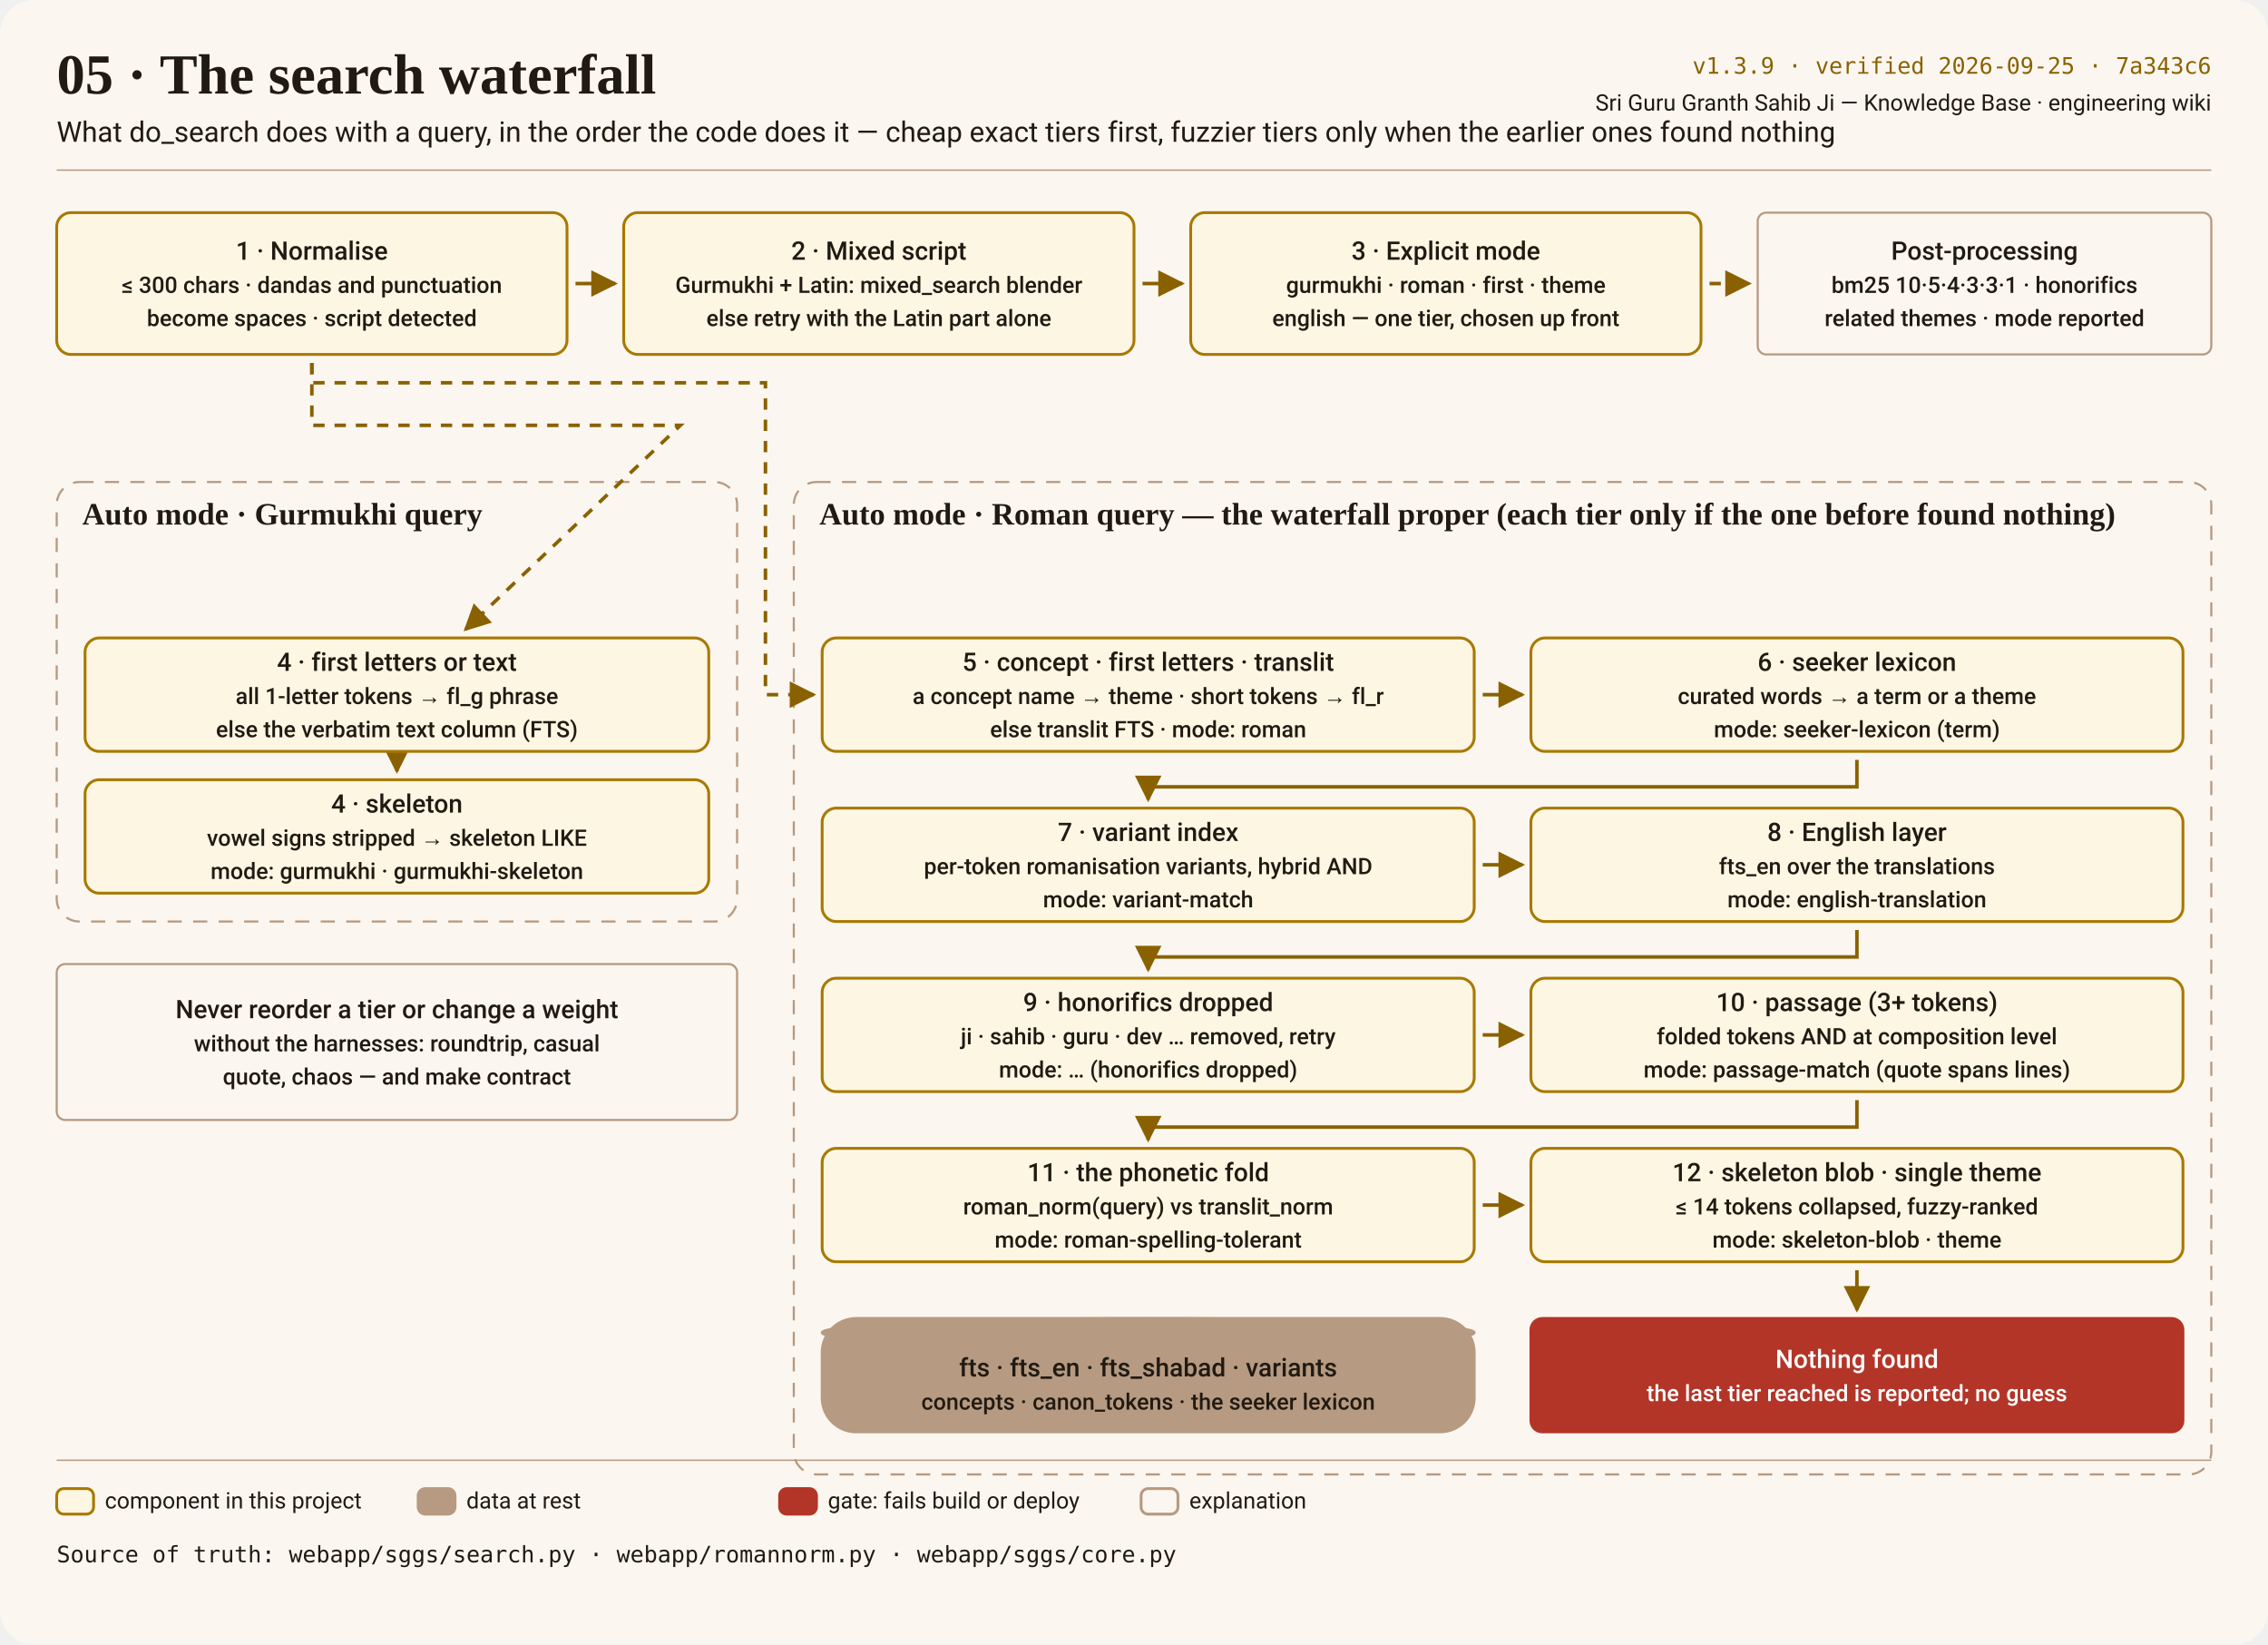
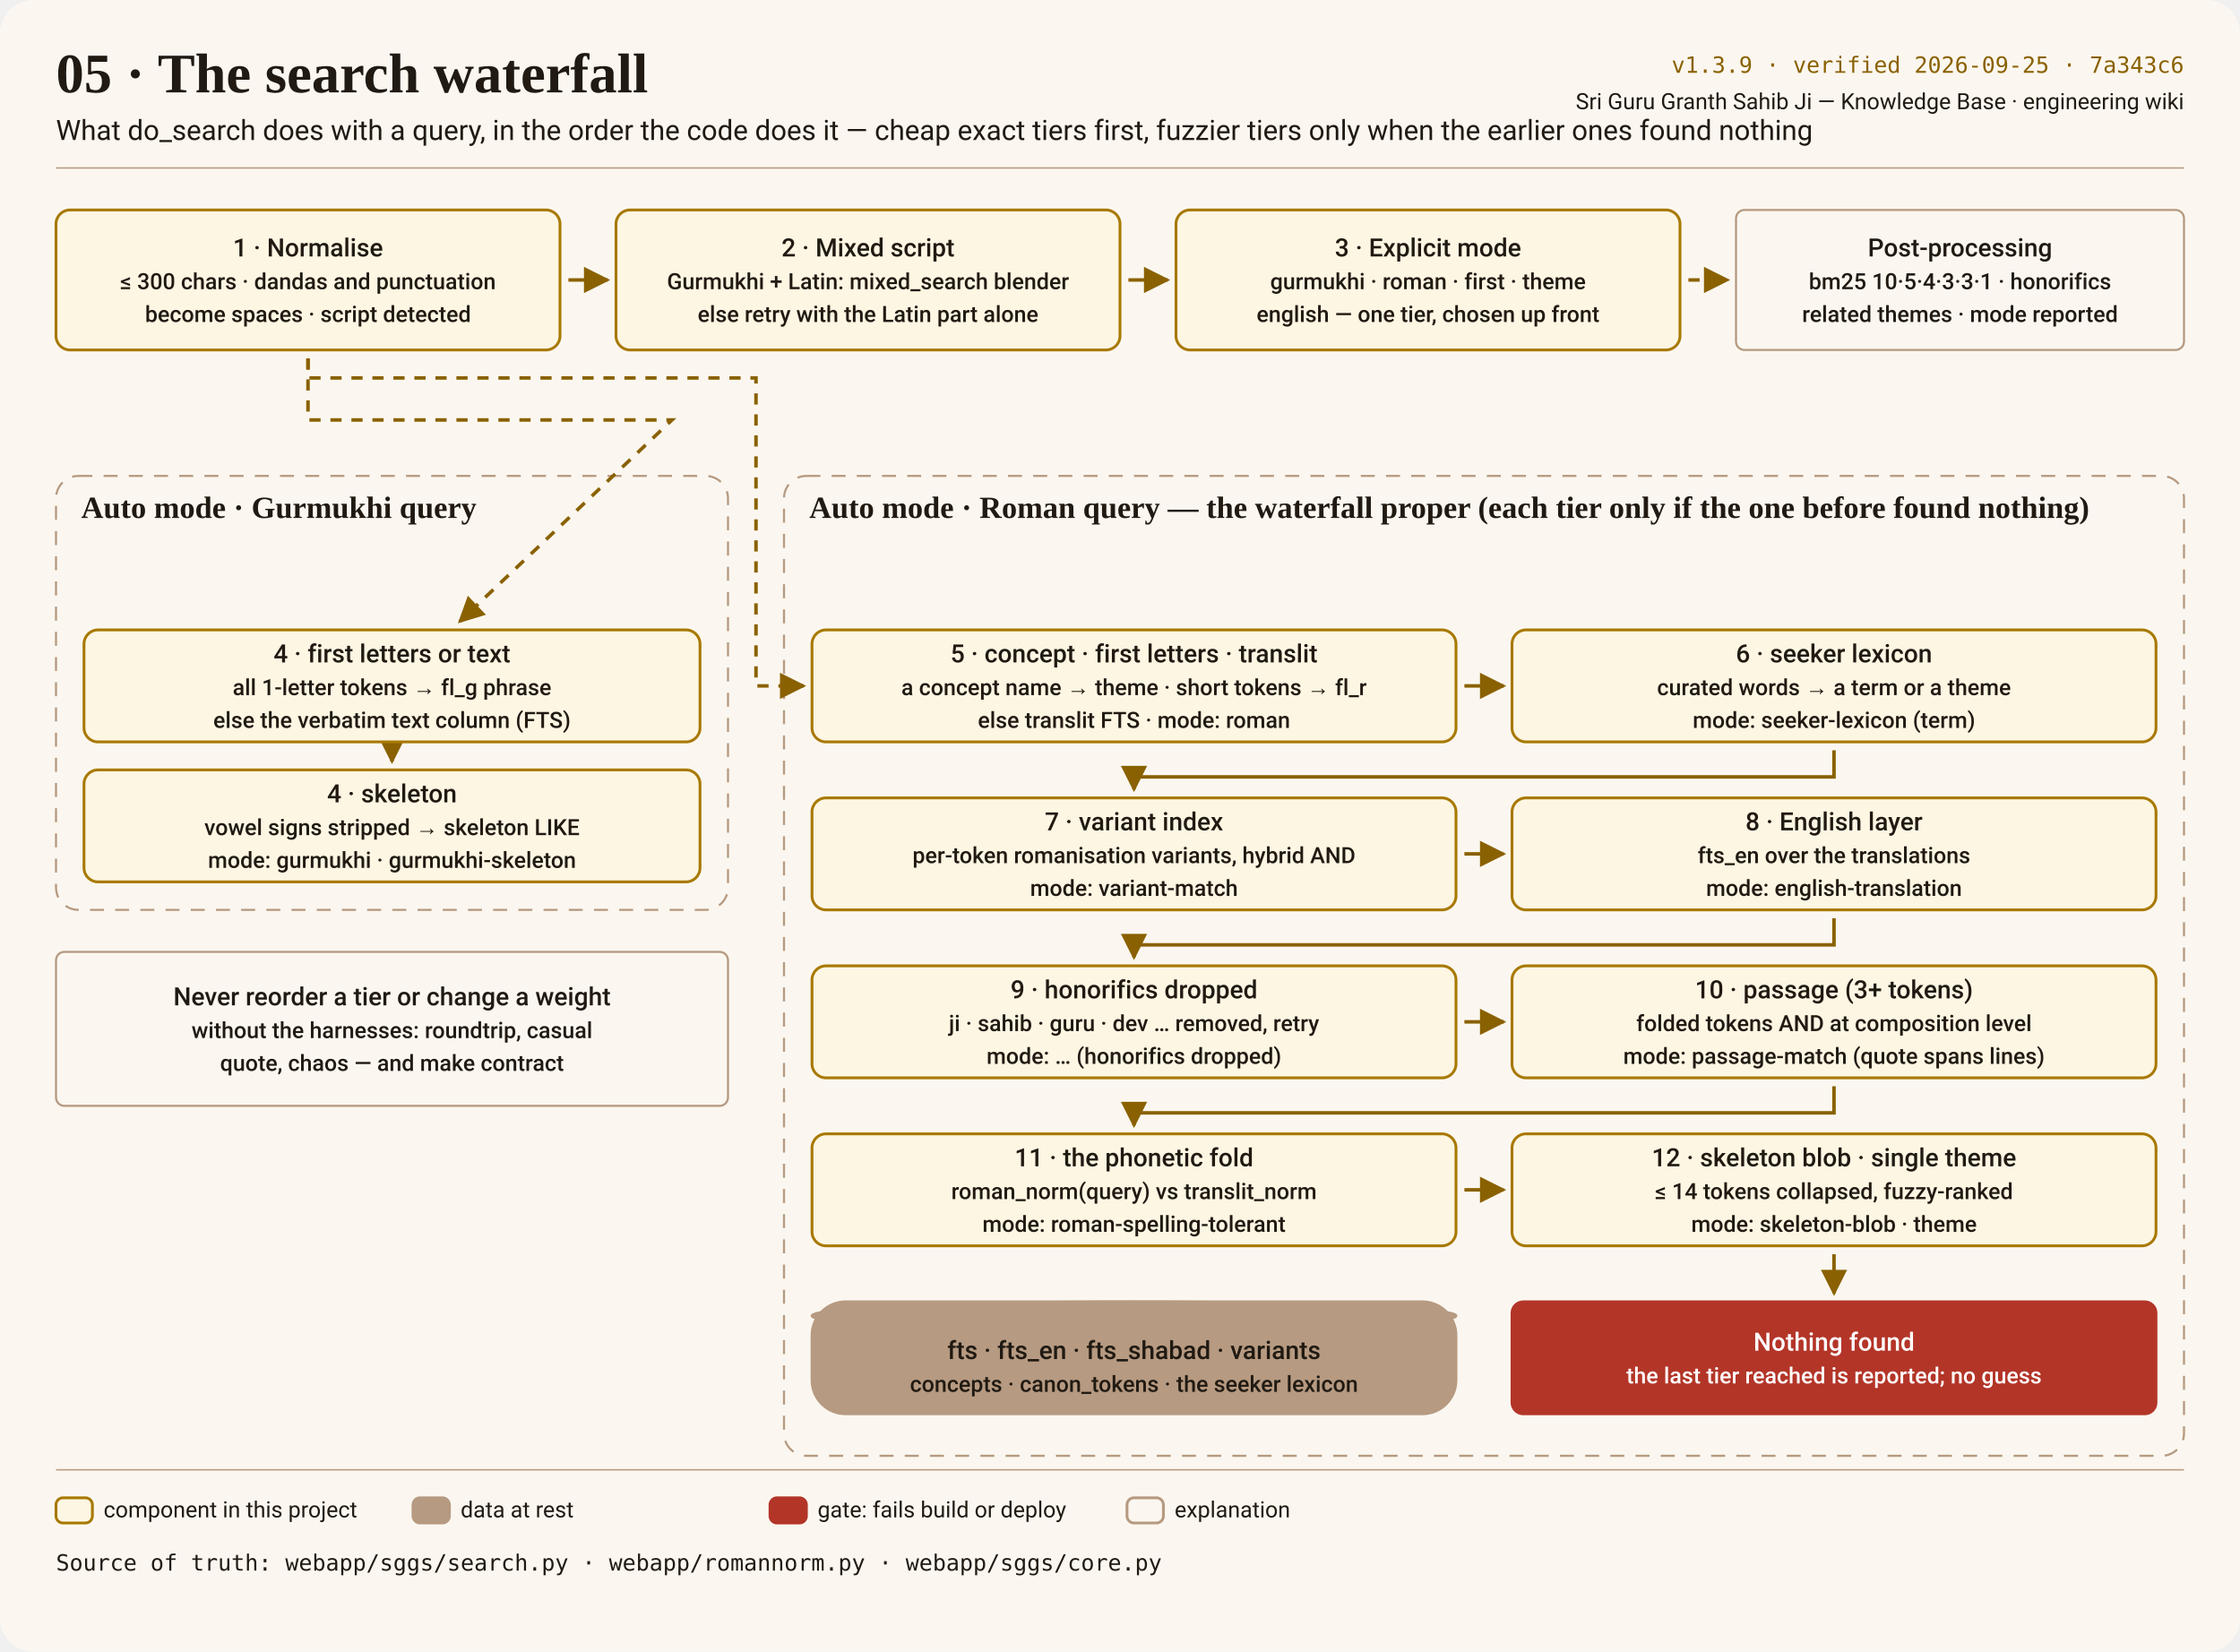
- <svg xmlns="http://www.w3.org/2000/svg" viewBox="0 0 1600 1160" width="100%" role="img" aria-labelledby="pk-title-search-waterfall pk-desc-search-waterfall" class="poster-svg" data-poster="search-waterfall">
+ <svg xmlns="http://www.w3.org/2000/svg" viewBox="0 0 1600 1180" width="100%" role="img" aria-labelledby="pk-title-search-waterfall pk-desc-search-waterfall" class="poster-svg" data-poster="search-waterfall">
  <defs>
    <marker id="pk-arrow" viewBox="0 0 12 12" refX="10" refY="6" markerWidth="9" markerHeight="9" orient="auto-start-reverse">
      <path d="M1 1 L11 6 L1 11 z" fill="var(--poster-accent-text, #8A6100)" />
    </marker>
  </defs>
  <style>
  .poster-svg { font-family: ui-sans-serif, system-ui, -apple-system, "Segoe UI", Roboto, Arial, sans-serif; }
  .pk-step.is-dim { opacity: 0.22; transition: opacity 240ms ease; }
  .pk-step.is-active rect, .pk-step.is-active ellipse { filter: drop-shadow(0 0 6px var(--poster-accent-fill, #FFBC0D)); }
  @media (prefers-reduced-motion: reduce) { .pk-step.is-dim { transition: none; } }
</style>
-   <rect x="0" y="0" width="1600" height="1160" rx="24" fill="var(--poster-paper, #FBF7F0)" />
+   <rect x="0" y="0" width="1600" height="1180" rx="24" fill="var(--poster-paper, #FBF7F0)" />
  <text x="40" y="66" font-family="&quot;Source Serif 4&quot;, Georgia, &quot;Times New Roman&quot;, serif" font-size="40" font-weight="600" fill="var(--poster-ink, #201A12)">05 · The search waterfall</text>
  <text x="40" y="100" font-family="ui-sans-serif, system-ui, -apple-system, &quot;Segoe UI&quot;, Roboto, Arial, sans-serif" font-size="20" fill="var(--poster-ink, #201A12)">What do_search does with a query, in the order the code does it — cheap exact tiers first, fuzzier tiers only when the earlier ones found nothing</text>
  <text x="1560" y="52" text-anchor="end" font-family="ui-monospace, &quot;SF Mono&quot;, Menlo, Consolas, monospace" font-size="16" fill="var(--poster-accent-text, #8A6100)">v1.3.9 · verified 2026-09-25 · 7a343c6</text>
  <text x="1560" y="78" text-anchor="end" font-family="ui-sans-serif, system-ui, -apple-system, &quot;Segoe UI&quot;, Roboto, Arial, sans-serif" font-size="16" fill="var(--poster-ink, #201A12)">Sri Guru Granth Sahib Ji — Knowledge Base · engineering wiki</text>
  <line x1="40" y1="120" x2="1560" y2="120" stroke="var(--poster-kraft, #B69A81)" stroke-width="1" />
  <g class="pk-group">
    <rect x="40" y="340" width="480" height="310" rx="16" fill="var(--poster-paper, #FBF7F0)" stroke="var(--poster-kraft, #B69A81)" stroke-width="1.5" stroke-dasharray="10 8" />
    <text x="58" y="370" font-family="&quot;Source Serif 4&quot;, Georgia, &quot;Times New Roman&quot;, serif" font-size="22" font-weight="600" fill="var(--poster-ink, #201A12)">Auto mode · Gurmukhi query</text>
  </g>
  <g class="pk-group">
    <rect x="560" y="340" width="1000" height="700" rx="16" fill="var(--poster-paper, #FBF7F0)" stroke="var(--poster-kraft, #B69A81)" stroke-width="1.5" stroke-dasharray="10 8" />
    <text x="578" y="370" font-family="&quot;Source Serif 4&quot;, Georgia, &quot;Times New Roman&quot;, serif" font-size="22" font-weight="600" fill="var(--poster-ink, #201A12)">Auto mode · Roman query — the waterfall proper (each tier only if the one before found nothing)</text>
  </g>
  <g id="step-01" data-step="step-01" class="pk-step">
    <rect x="40" y="150" width="360" height="100" rx="10" fill="var(--poster-paper-warm, #FDF6E3)" stroke="var(--poster-accent, #A87900)" stroke-width="2" />
    <text x="220" y="183.2" text-anchor="middle" font-family="ui-sans-serif, system-ui, -apple-system, &quot;Segoe UI&quot;, Roboto, Arial, sans-serif" font-size="18" font-weight="500" fill="var(--poster-ink, #201A12)">1 · Normalise</text>
    <text x="220" y="206.6" text-anchor="middle" font-family="ui-sans-serif, system-ui, -apple-system, &quot;Segoe UI&quot;, Roboto, Arial, sans-serif" font-size="16" font-weight="500" fill="var(--poster-ink, #201A12)">≤ 300 chars · dandas and punctuation</text>
    <text x="220" y="230.0" text-anchor="middle" font-family="ui-sans-serif, system-ui, -apple-system, &quot;Segoe UI&quot;, Roboto, Arial, sans-serif" font-size="16" font-weight="500" fill="var(--poster-ink, #201A12)">become spaces · script detected</text>
  </g>
  <g id="step-02" data-step="step-02" class="pk-step">
    <path d="M406.0 200.0 L434.0 200.0" fill="none" stroke="var(--poster-accent-text, #8A6100)" stroke-width="2.5" marker-end="url(#pk-arrow)" />
    <rect x="440" y="150" width="360" height="100" rx="10" fill="var(--poster-paper-warm, #FDF6E3)" stroke="var(--poster-accent, #A87900)" stroke-width="2" />
    <text x="620" y="183.2" text-anchor="middle" font-family="ui-sans-serif, system-ui, -apple-system, &quot;Segoe UI&quot;, Roboto, Arial, sans-serif" font-size="18" font-weight="500" fill="var(--poster-ink, #201A12)">2 · Mixed script</text>
    <text x="620" y="206.6" text-anchor="middle" font-family="ui-sans-serif, system-ui, -apple-system, &quot;Segoe UI&quot;, Roboto, Arial, sans-serif" font-size="16" font-weight="500" fill="var(--poster-ink, #201A12)">Gurmukhi + Latin: mixed_search blender</text>
    <text x="620" y="230.0" text-anchor="middle" font-family="ui-sans-serif, system-ui, -apple-system, &quot;Segoe UI&quot;, Roboto, Arial, sans-serif" font-size="16" font-weight="500" fill="var(--poster-ink, #201A12)">else retry with the Latin part alone</text>
  </g>
  <g id="step-03" data-step="step-03" class="pk-step">
    <path d="M806.0 200.0 L834.0 200.0" fill="none" stroke="var(--poster-accent-text, #8A6100)" stroke-width="2.5" marker-end="url(#pk-arrow)" />
    <rect x="840" y="150" width="360" height="100" rx="10" fill="var(--poster-paper-warm, #FDF6E3)" stroke="var(--poster-accent, #A87900)" stroke-width="2" />
    <text x="1020" y="183.2" text-anchor="middle" font-family="ui-sans-serif, system-ui, -apple-system, &quot;Segoe UI&quot;, Roboto, Arial, sans-serif" font-size="18" font-weight="500" fill="var(--poster-ink, #201A12)">3 · Explicit mode</text>
    <text x="1020" y="206.6" text-anchor="middle" font-family="ui-sans-serif, system-ui, -apple-system, &quot;Segoe UI&quot;, Roboto, Arial, sans-serif" font-size="16" font-weight="500" fill="var(--poster-ink, #201A12)">gurmukhi · roman · first · theme</text>
    <text x="1020" y="230.0" text-anchor="middle" font-family="ui-sans-serif, system-ui, -apple-system, &quot;Segoe UI&quot;, Roboto, Arial, sans-serif" font-size="16" font-weight="500" fill="var(--poster-ink, #201A12)">english — one tier, chosen up front</text>
  </g>
  <g id="step-04" data-step="step-04" class="pk-step">
    <path d="M220.0 256.0 L220.0 300.0 L480.0 300.0 L328.4 444.0" fill="none" stroke="var(--poster-accent-text, #8A6100)" stroke-width="2.5" stroke-dasharray="8 7" marker-end="url(#pk-arrow)" />
    <path d="M280.0 536.0 L280.0 544.0" fill="none" stroke="var(--poster-accent-text, #8A6100)" stroke-width="2.5" marker-end="url(#pk-arrow)" />
    <rect x="60" y="450" width="440" height="80" rx="10" fill="var(--poster-paper-warm, #FDF6E3)" stroke="var(--poster-accent, #A87900)" stroke-width="2" />
    <text x="280" y="473.2" text-anchor="middle" font-family="ui-sans-serif, system-ui, -apple-system, &quot;Segoe UI&quot;, Roboto, Arial, sans-serif" font-size="18" font-weight="500" fill="var(--poster-ink, #201A12)">4 · first letters or text</text>
    <text x="280" y="496.6" text-anchor="middle" font-family="ui-sans-serif, system-ui, -apple-system, &quot;Segoe UI&quot;, Roboto, Arial, sans-serif" font-size="16" font-weight="500" fill="var(--poster-ink, #201A12)">all 1-letter tokens → fl_g phrase</text>
    <text x="280" y="520.0" text-anchor="middle" font-family="ui-sans-serif, system-ui, -apple-system, &quot;Segoe UI&quot;, Roboto, Arial, sans-serif" font-size="16" font-weight="500" fill="var(--poster-ink, #201A12)">else the verbatim text column (FTS)</text>
    <rect x="60" y="550" width="440" height="80" rx="10" fill="var(--poster-paper-warm, #FDF6E3)" stroke="var(--poster-accent, #A87900)" stroke-width="2" />
    <text x="280" y="573.2" text-anchor="middle" font-family="ui-sans-serif, system-ui, -apple-system, &quot;Segoe UI&quot;, Roboto, Arial, sans-serif" font-size="18" font-weight="500" fill="var(--poster-ink, #201A12)">4 · skeleton</text>
    <text x="280" y="596.6" text-anchor="middle" font-family="ui-sans-serif, system-ui, -apple-system, &quot;Segoe UI&quot;, Roboto, Arial, sans-serif" font-size="16" font-weight="500" fill="var(--poster-ink, #201A12)">vowel signs stripped → skeleton LIKE</text>
    <text x="280" y="620.0" text-anchor="middle" font-family="ui-sans-serif, system-ui, -apple-system, &quot;Segoe UI&quot;, Roboto, Arial, sans-serif" font-size="16" font-weight="500" fill="var(--poster-ink, #201A12)">mode: gurmukhi · gurmukhi-skeleton</text>
  </g>
  <g id="step-05" data-step="step-05" class="pk-step">
    <path d="M220.0 256.0 L220.0 270.0 L540.0 270.0 L540.0 490.0 L574.0 490.0" fill="none" stroke="var(--poster-accent-text, #8A6100)" stroke-width="2.5" stroke-dasharray="8 7" marker-end="url(#pk-arrow)" />
    <rect x="580" y="450" width="460" height="80" rx="10" fill="var(--poster-paper-warm, #FDF6E3)" stroke="var(--poster-accent, #A87900)" stroke-width="2" />
    <text x="810" y="473.2" text-anchor="middle" font-family="ui-sans-serif, system-ui, -apple-system, &quot;Segoe UI&quot;, Roboto, Arial, sans-serif" font-size="18" font-weight="500" fill="var(--poster-ink, #201A12)">5 · concept · first letters · translit</text>
    <text x="810" y="496.6" text-anchor="middle" font-family="ui-sans-serif, system-ui, -apple-system, &quot;Segoe UI&quot;, Roboto, Arial, sans-serif" font-size="16" font-weight="500" fill="var(--poster-ink, #201A12)">a concept name → theme · short tokens → fl_r</text>
    <text x="810" y="520.0" text-anchor="middle" font-family="ui-sans-serif, system-ui, -apple-system, &quot;Segoe UI&quot;, Roboto, Arial, sans-serif" font-size="16" font-weight="500" fill="var(--poster-ink, #201A12)">else translit FTS · mode: roman</text>
    <rect x="580" y="930" width="460" height="80" rx="24" fill="var(--poster-kraft, #B69A81)" stroke="var(--poster-kraft, #B69A81)" stroke-width="2" />
    <ellipse cx="810" cy="940" rx="230" ry="10" fill="var(--poster-kraft, #B69A81)" stroke="var(--poster-kraft, #B69A81)" stroke-width="2" />
    <text x="810" y="970.9" text-anchor="middle" font-family="ui-sans-serif, system-ui, -apple-system, &quot;Segoe UI&quot;, Roboto, Arial, sans-serif" font-size="18" font-weight="500" fill="#201A12">fts · fts_en · fts_shabad · variants</text>
    <text x="810" y="994.3" text-anchor="middle" font-family="ui-sans-serif, system-ui, -apple-system, &quot;Segoe UI&quot;, Roboto, Arial, sans-serif" font-size="16" font-weight="500" fill="#201A12">concepts · canon_tokens · the seeker lexicon</text>
  </g>
  <g id="step-06" data-step="step-06" class="pk-step">
    <path d="M1046.0 490.0 L1074.0 490.0" fill="none" stroke="var(--poster-accent-text, #8A6100)" stroke-width="2.5" marker-end="url(#pk-arrow)" />
    <rect x="1080" y="450" width="460" height="80" rx="10" fill="var(--poster-paper-warm, #FDF6E3)" stroke="var(--poster-accent, #A87900)" stroke-width="2" />
    <text x="1310" y="473.2" text-anchor="middle" font-family="ui-sans-serif, system-ui, -apple-system, &quot;Segoe UI&quot;, Roboto, Arial, sans-serif" font-size="18" font-weight="500" fill="var(--poster-ink, #201A12)">6 · seeker lexicon</text>
    <text x="1310" y="496.6" text-anchor="middle" font-family="ui-sans-serif, system-ui, -apple-system, &quot;Segoe UI&quot;, Roboto, Arial, sans-serif" font-size="16" font-weight="500" fill="var(--poster-ink, #201A12)">curated words → a term or a theme</text>
    <text x="1310" y="520.0" text-anchor="middle" font-family="ui-sans-serif, system-ui, -apple-system, &quot;Segoe UI&quot;, Roboto, Arial, sans-serif" font-size="16" font-weight="500" fill="var(--poster-ink, #201A12)">mode: seeker-lexicon (term)</text>
  </g>
  <g id="step-07" data-step="step-07" class="pk-step">
    <path d="M1310.0 536.0 L1310.0 555.0 L810.0 555.0 L810.0 564.0" fill="none" stroke="var(--poster-accent-text, #8A6100)" stroke-width="2.5" marker-end="url(#pk-arrow)" />
    <rect x="580" y="570" width="460" height="80" rx="10" fill="var(--poster-paper-warm, #FDF6E3)" stroke="var(--poster-accent, #A87900)" stroke-width="2" />
    <text x="810" y="593.2" text-anchor="middle" font-family="ui-sans-serif, system-ui, -apple-system, &quot;Segoe UI&quot;, Roboto, Arial, sans-serif" font-size="18" font-weight="500" fill="var(--poster-ink, #201A12)">7 · variant index</text>
    <text x="810" y="616.6" text-anchor="middle" font-family="ui-sans-serif, system-ui, -apple-system, &quot;Segoe UI&quot;, Roboto, Arial, sans-serif" font-size="16" font-weight="500" fill="var(--poster-ink, #201A12)">per-token romanisation variants, hybrid AND</text>
    <text x="810" y="640.0" text-anchor="middle" font-family="ui-sans-serif, system-ui, -apple-system, &quot;Segoe UI&quot;, Roboto, Arial, sans-serif" font-size="16" font-weight="500" fill="var(--poster-ink, #201A12)">mode: variant-match</text>
  </g>
  <g id="step-08" data-step="step-08" class="pk-step">
    <path d="M1046.0 610.0 L1074.0 610.0" fill="none" stroke="var(--poster-accent-text, #8A6100)" stroke-width="2.5" marker-end="url(#pk-arrow)" />
    <rect x="1080" y="570" width="460" height="80" rx="10" fill="var(--poster-paper-warm, #FDF6E3)" stroke="var(--poster-accent, #A87900)" stroke-width="2" />
    <text x="1310" y="593.2" text-anchor="middle" font-family="ui-sans-serif, system-ui, -apple-system, &quot;Segoe UI&quot;, Roboto, Arial, sans-serif" font-size="18" font-weight="500" fill="var(--poster-ink, #201A12)">8 · English layer</text>
    <text x="1310" y="616.6" text-anchor="middle" font-family="ui-sans-serif, system-ui, -apple-system, &quot;Segoe UI&quot;, Roboto, Arial, sans-serif" font-size="16" font-weight="500" fill="var(--poster-ink, #201A12)">fts_en over the translations</text>
    <text x="1310" y="640.0" text-anchor="middle" font-family="ui-sans-serif, system-ui, -apple-system, &quot;Segoe UI&quot;, Roboto, Arial, sans-serif" font-size="16" font-weight="500" fill="var(--poster-ink, #201A12)">mode: english-translation</text>
  </g>
  <g id="step-09" data-step="step-09" class="pk-step">
    <path d="M1310.0 656.0 L1310.0 675.0 L810.0 675.0 L810.0 684.0" fill="none" stroke="var(--poster-accent-text, #8A6100)" stroke-width="2.5" marker-end="url(#pk-arrow)" />
    <rect x="580" y="690" width="460" height="80" rx="10" fill="var(--poster-paper-warm, #FDF6E3)" stroke="var(--poster-accent, #A87900)" stroke-width="2" />
    <text x="810" y="713.2" text-anchor="middle" font-family="ui-sans-serif, system-ui, -apple-system, &quot;Segoe UI&quot;, Roboto, Arial, sans-serif" font-size="18" font-weight="500" fill="var(--poster-ink, #201A12)">9 · honorifics dropped</text>
    <text x="810" y="736.6" text-anchor="middle" font-family="ui-sans-serif, system-ui, -apple-system, &quot;Segoe UI&quot;, Roboto, Arial, sans-serif" font-size="16" font-weight="500" fill="var(--poster-ink, #201A12)">ji · sahib · guru · dev … removed, retry</text>
    <text x="810" y="760.0" text-anchor="middle" font-family="ui-sans-serif, system-ui, -apple-system, &quot;Segoe UI&quot;, Roboto, Arial, sans-serif" font-size="16" font-weight="500" fill="var(--poster-ink, #201A12)">mode: … (honorifics dropped)</text>
  </g>
  <g id="step-10" data-step="step-10" class="pk-step">
    <path d="M1046.0 730.0 L1074.0 730.0" fill="none" stroke="var(--poster-accent-text, #8A6100)" stroke-width="2.5" marker-end="url(#pk-arrow)" />
    <rect x="1080" y="690" width="460" height="80" rx="10" fill="var(--poster-paper-warm, #FDF6E3)" stroke="var(--poster-accent, #A87900)" stroke-width="2" />
    <text x="1310" y="713.2" text-anchor="middle" font-family="ui-sans-serif, system-ui, -apple-system, &quot;Segoe UI&quot;, Roboto, Arial, sans-serif" font-size="18" font-weight="500" fill="var(--poster-ink, #201A12)">10 · passage (3+ tokens)</text>
    <text x="1310" y="736.6" text-anchor="middle" font-family="ui-sans-serif, system-ui, -apple-system, &quot;Segoe UI&quot;, Roboto, Arial, sans-serif" font-size="16" font-weight="500" fill="var(--poster-ink, #201A12)">folded tokens AND at composition level</text>
    <text x="1310" y="760.0" text-anchor="middle" font-family="ui-sans-serif, system-ui, -apple-system, &quot;Segoe UI&quot;, Roboto, Arial, sans-serif" font-size="16" font-weight="500" fill="var(--poster-ink, #201A12)">mode: passage-match (quote spans lines)</text>
  </g>
  <g id="step-11" data-step="step-11" class="pk-step">
    <path d="M1310.0 776.0 L1310.0 795.0 L810.0 795.0 L810.0 804.0" fill="none" stroke="var(--poster-accent-text, #8A6100)" stroke-width="2.5" marker-end="url(#pk-arrow)" />
    <rect x="580" y="810" width="460" height="80" rx="10" fill="var(--poster-paper-warm, #FDF6E3)" stroke="var(--poster-accent, #A87900)" stroke-width="2" />
    <text x="810" y="833.2" text-anchor="middle" font-family="ui-sans-serif, system-ui, -apple-system, &quot;Segoe UI&quot;, Roboto, Arial, sans-serif" font-size="18" font-weight="500" fill="var(--poster-ink, #201A12)">11 · the phonetic fold</text>
    <text x="810" y="856.6" text-anchor="middle" font-family="ui-sans-serif, system-ui, -apple-system, &quot;Segoe UI&quot;, Roboto, Arial, sans-serif" font-size="16" font-weight="500" fill="var(--poster-ink, #201A12)">roman_norm(query) vs translit_norm</text>
    <text x="810" y="880.0" text-anchor="middle" font-family="ui-sans-serif, system-ui, -apple-system, &quot;Segoe UI&quot;, Roboto, Arial, sans-serif" font-size="16" font-weight="500" fill="var(--poster-ink, #201A12)">mode: roman-spelling-tolerant</text>
  </g>
  <g id="step-12" data-step="step-12" class="pk-step">
    <path d="M1046.0 850.0 L1074.0 850.0" fill="none" stroke="var(--poster-accent-text, #8A6100)" stroke-width="2.5" marker-end="url(#pk-arrow)" />
    <path d="M1310.0 896.0 L1310.0 924.0" fill="none" stroke="var(--poster-accent-text, #8A6100)" stroke-width="2.5" marker-end="url(#pk-arrow)" />
    <path d="M1206.0 200.0 L1234.0 200.0" fill="none" stroke="var(--poster-accent-text, #8A6100)" stroke-width="2.5" stroke-dasharray="8 7" marker-end="url(#pk-arrow)" />
    <rect x="1240" y="150" width="320" height="100" rx="6" fill="var(--poster-paper, #FBF7F0)" stroke="var(--poster-kraft, #B69A81)" stroke-width="1.5" />
    <text x="1400" y="183.2" text-anchor="middle" font-family="ui-sans-serif, system-ui, -apple-system, &quot;Segoe UI&quot;, Roboto, Arial, sans-serif" font-size="18" font-weight="500" fill="var(--poster-ink, #201A12)">Post-processing</text>
    <text x="1400" y="206.6" text-anchor="middle" font-family="ui-sans-serif, system-ui, -apple-system, &quot;Segoe UI&quot;, Roboto, Arial, sans-serif" font-size="16" font-weight="500" fill="var(--poster-ink, #201A12)">bm25 10·5·4·3·3·1 · honorifics</text>
    <text x="1400" y="230.0" text-anchor="middle" font-family="ui-sans-serif, system-ui, -apple-system, &quot;Segoe UI&quot;, Roboto, Arial, sans-serif" font-size="16" font-weight="500" fill="var(--poster-ink, #201A12)">related themes · mode reported</text>
    <rect x="1080" y="810" width="460" height="80" rx="10" fill="var(--poster-paper-warm, #FDF6E3)" stroke="var(--poster-accent, #A87900)" stroke-width="2" />
    <text x="1310" y="833.2" text-anchor="middle" font-family="ui-sans-serif, system-ui, -apple-system, &quot;Segoe UI&quot;, Roboto, Arial, sans-serif" font-size="18" font-weight="500" fill="var(--poster-ink, #201A12)">12 · skeleton blob · single theme</text>
    <text x="1310" y="856.6" text-anchor="middle" font-family="ui-sans-serif, system-ui, -apple-system, &quot;Segoe UI&quot;, Roboto, Arial, sans-serif" font-size="16" font-weight="500" fill="var(--poster-ink, #201A12)">≤ 14 tokens collapsed, fuzzy-ranked</text>
    <text x="1310" y="880.0" text-anchor="middle" font-family="ui-sans-serif, system-ui, -apple-system, &quot;Segoe UI&quot;, Roboto, Arial, sans-serif" font-size="16" font-weight="500" fill="var(--poster-ink, #201A12)">mode: skeleton-blob · theme</text>
    <rect x="1080" y="930" width="460" height="80" rx="8" fill="var(--poster-negative, #B33528)" stroke="var(--poster-negative, #B33528)" stroke-width="2" />
    <text x="1310" y="964.9" text-anchor="middle" font-family="ui-sans-serif, system-ui, -apple-system, &quot;Segoe UI&quot;, Roboto, Arial, sans-serif" font-size="18" font-weight="500" fill="#FFFFFF">Nothing found</text>
    <text x="1310" y="988.3" text-anchor="middle" font-family="ui-sans-serif, system-ui, -apple-system, &quot;Segoe UI&quot;, Roboto, Arial, sans-serif" font-size="16" font-weight="500" fill="#FFFFFF">the last tier reached is reported; no guess</text>
    <rect x="40" y="680" width="480" height="110" rx="6" fill="var(--poster-paper, #FBF7F0)" stroke="var(--poster-kraft, #B69A81)" stroke-width="1.5" />
    <text x="280" y="718.2" text-anchor="middle" font-family="ui-sans-serif, system-ui, -apple-system, &quot;Segoe UI&quot;, Roboto, Arial, sans-serif" font-size="18" font-weight="500" fill="var(--poster-ink, #201A12)">Never reorder a tier or change a weight</text>
    <text x="280" y="741.6" text-anchor="middle" font-family="ui-sans-serif, system-ui, -apple-system, &quot;Segoe UI&quot;, Roboto, Arial, sans-serif" font-size="16" font-weight="500" fill="var(--poster-ink, #201A12)">without the harnesses: roundtrip, casual</text>
    <text x="280" y="765.0" text-anchor="middle" font-family="ui-sans-serif, system-ui, -apple-system, &quot;Segoe UI&quot;, Roboto, Arial, sans-serif" font-size="16" font-weight="500" fill="var(--poster-ink, #201A12)">quote, chaos — and make contract</text>
  </g>
-   <line x1="40" y1="1030" x2="1560" y2="1030" stroke="var(--poster-kraft, #B69A81)" stroke-width="1" />
-   <rect x="40" y="1050" width="26" height="18" rx="5" fill="var(--poster-paper-warm, #FDF6E3)" stroke="var(--poster-accent, #A87900)" stroke-width="2" />
-   <text x="74" y="1064" font-family="ui-sans-serif, system-ui, -apple-system, &quot;Segoe UI&quot;, Roboto, Arial, sans-serif" font-size="16" fill="var(--poster-ink, #201A12)">component in this project</text>
-   <rect x="295" y="1050" width="26" height="18" rx="5" fill="var(--poster-kraft, #B69A81)" stroke="var(--poster-kraft, #B69A81)" stroke-width="2" />
-   <text x="329" y="1064" font-family="ui-sans-serif, system-ui, -apple-system, &quot;Segoe UI&quot;, Roboto, Arial, sans-serif" font-size="16" fill="var(--poster-ink, #201A12)">data at rest</text>
-   <rect x="550" y="1050" width="26" height="18" rx="5" fill="var(--poster-negative, #B33528)" stroke="var(--poster-negative, #B33528)" stroke-width="2" />
-   <text x="584" y="1064" font-family="ui-sans-serif, system-ui, -apple-system, &quot;Segoe UI&quot;, Roboto, Arial, sans-serif" font-size="16" fill="var(--poster-ink, #201A12)">gate: fails build or deploy</text>
-   <rect x="805" y="1050" width="26" height="18" rx="5" fill="var(--poster-paper, #FBF7F0)" stroke="var(--poster-kraft, #B69A81)" stroke-width="2" />
-   <text x="839" y="1064" font-family="ui-sans-serif, system-ui, -apple-system, &quot;Segoe UI&quot;, Roboto, Arial, sans-serif" font-size="16" fill="var(--poster-ink, #201A12)">explanation</text>
-   <text x="40" y="1102" font-family="ui-monospace, &quot;SF Mono&quot;, Menlo, Consolas, monospace" font-size="16" fill="var(--poster-ink, #201A12)">Source of truth: webapp/sggs/search.py · webapp/romannorm.py · webapp/sggs/core.py</text>
+   <line x1="40" y1="1050" x2="1560" y2="1050" stroke="var(--poster-kraft, #B69A81)" stroke-width="1" />
+   <rect x="40" y="1070" width="26" height="18" rx="5" fill="var(--poster-paper-warm, #FDF6E3)" stroke="var(--poster-accent, #A87900)" stroke-width="2" />
+   <text x="74" y="1084" font-family="ui-sans-serif, system-ui, -apple-system, &quot;Segoe UI&quot;, Roboto, Arial, sans-serif" font-size="16" fill="var(--poster-ink, #201A12)">component in this project</text>
+   <rect x="295" y="1070" width="26" height="18" rx="5" fill="var(--poster-kraft, #B69A81)" stroke="var(--poster-kraft, #B69A81)" stroke-width="2" />
+   <text x="329" y="1084" font-family="ui-sans-serif, system-ui, -apple-system, &quot;Segoe UI&quot;, Roboto, Arial, sans-serif" font-size="16" fill="var(--poster-ink, #201A12)">data at rest</text>
+   <rect x="550" y="1070" width="26" height="18" rx="5" fill="var(--poster-negative, #B33528)" stroke="var(--poster-negative, #B33528)" stroke-width="2" />
+   <text x="584" y="1084" font-family="ui-sans-serif, system-ui, -apple-system, &quot;Segoe UI&quot;, Roboto, Arial, sans-serif" font-size="16" fill="var(--poster-ink, #201A12)">gate: fails build or deploy</text>
+   <rect x="805" y="1070" width="26" height="18" rx="5" fill="var(--poster-paper, #FBF7F0)" stroke="var(--poster-kraft, #B69A81)" stroke-width="2" />
+   <text x="839" y="1084" font-family="ui-sans-serif, system-ui, -apple-system, &quot;Segoe UI&quot;, Roboto, Arial, sans-serif" font-size="16" fill="var(--poster-ink, #201A12)">explanation</text>
+   <text x="40" y="1122" font-family="ui-monospace, &quot;SF Mono&quot;, Menlo, Consolas, monospace" font-size="16" fill="var(--poster-ink, #201A12)">Source of truth: webapp/sggs/search.py · webapp/romannorm.py · webapp/sggs/core.py</text>
</svg>
